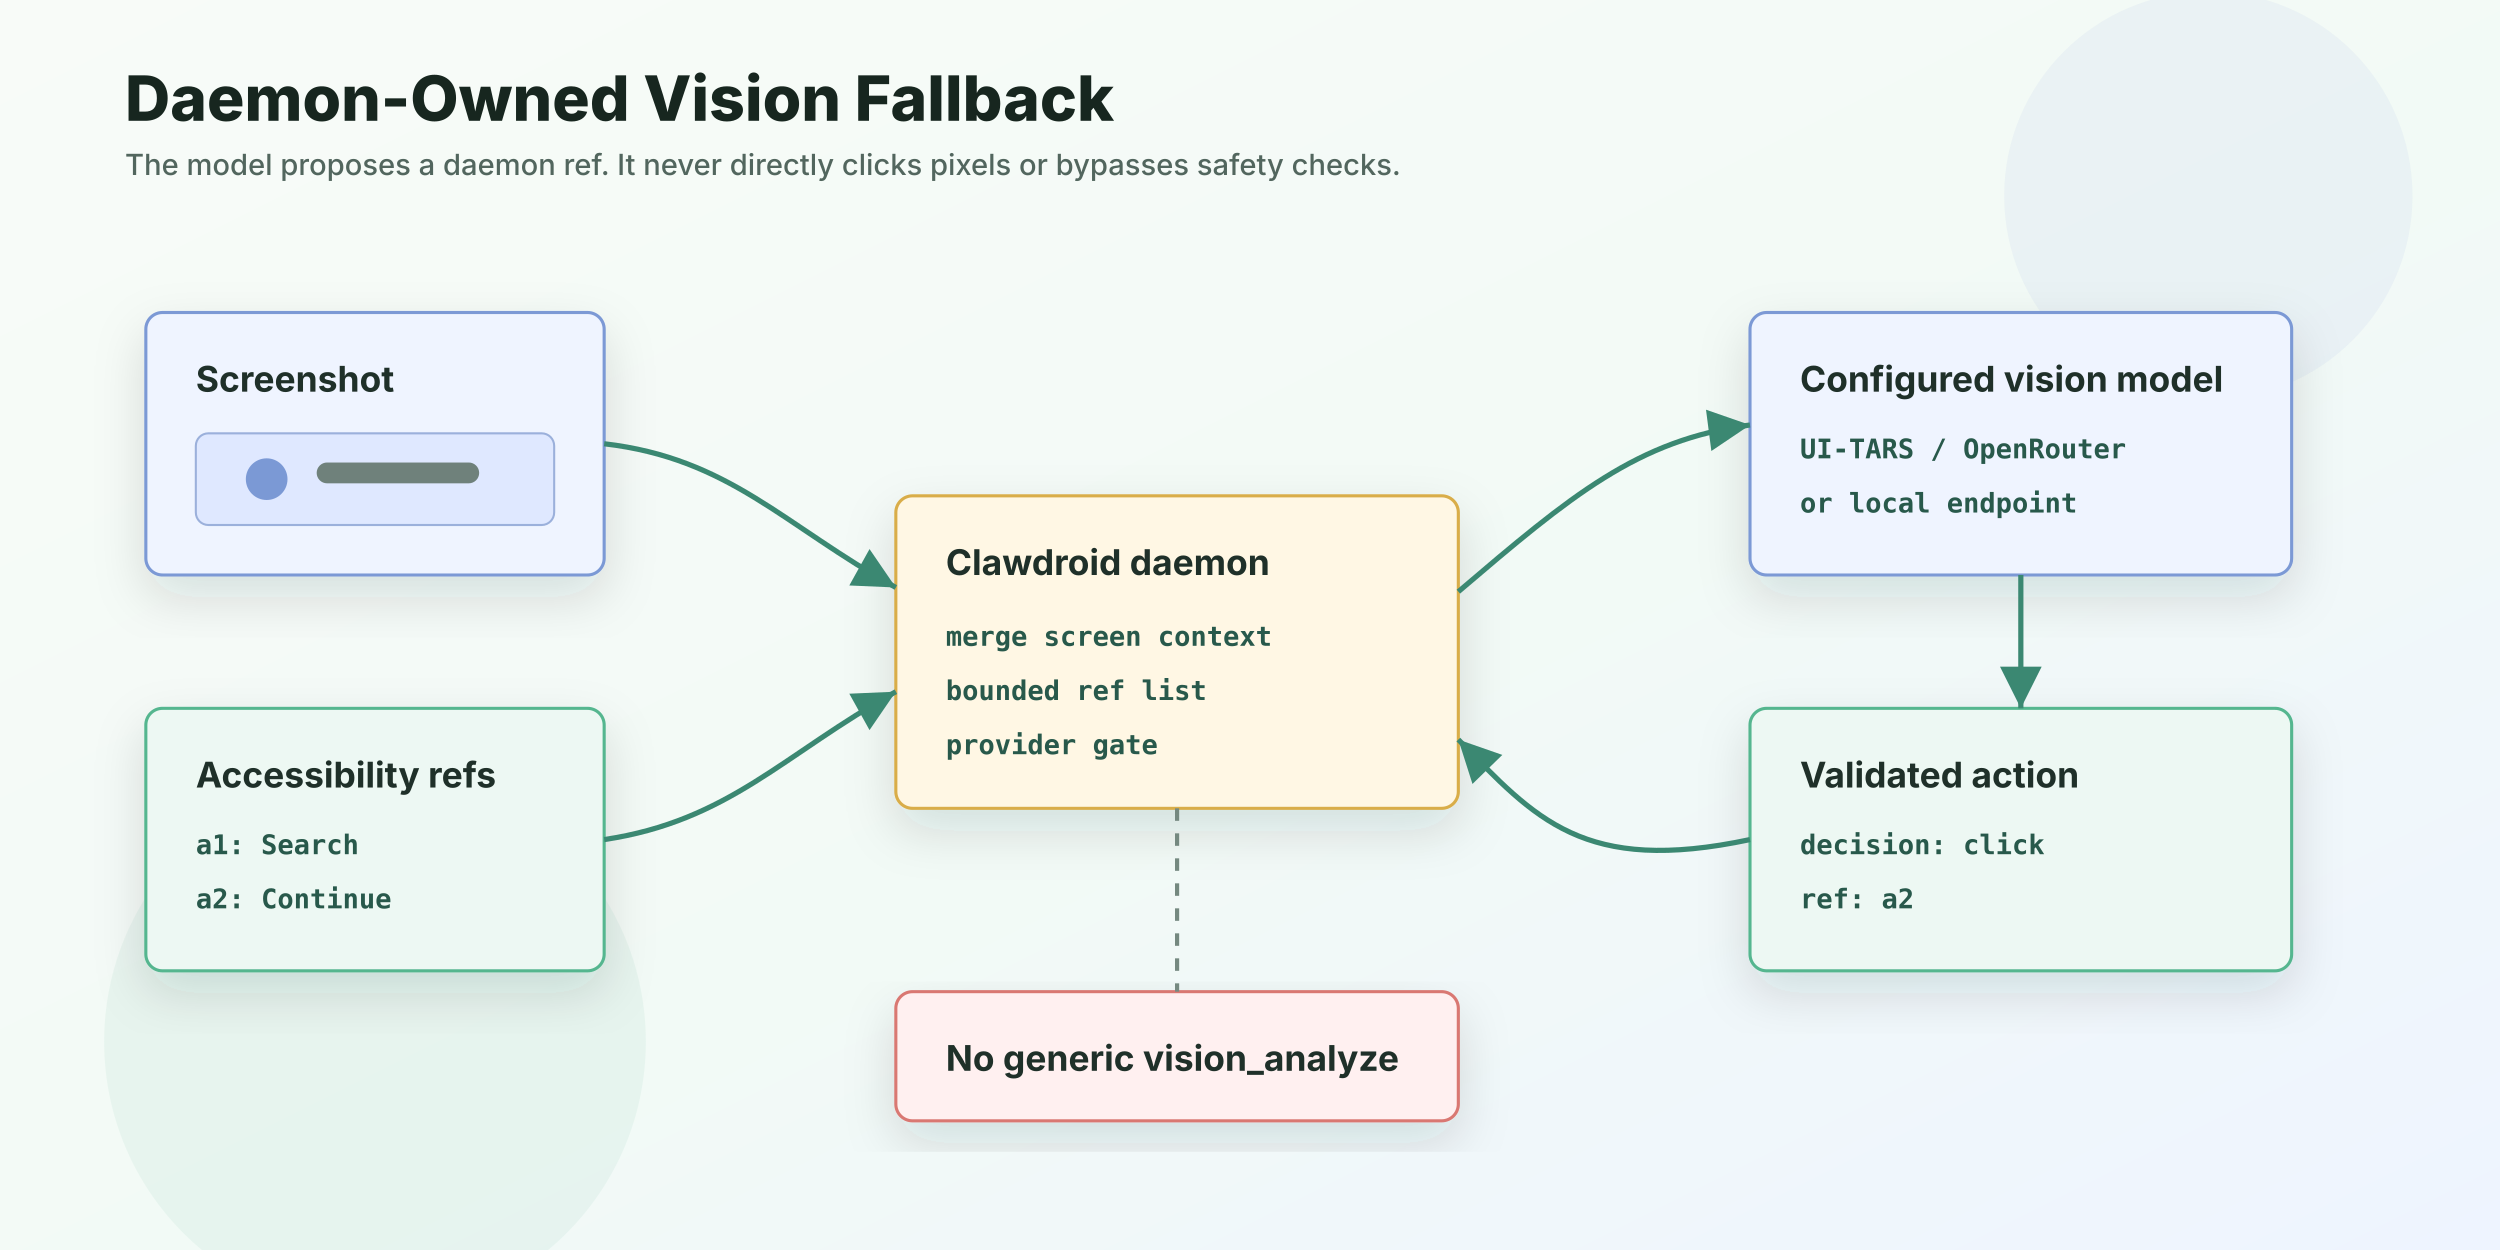
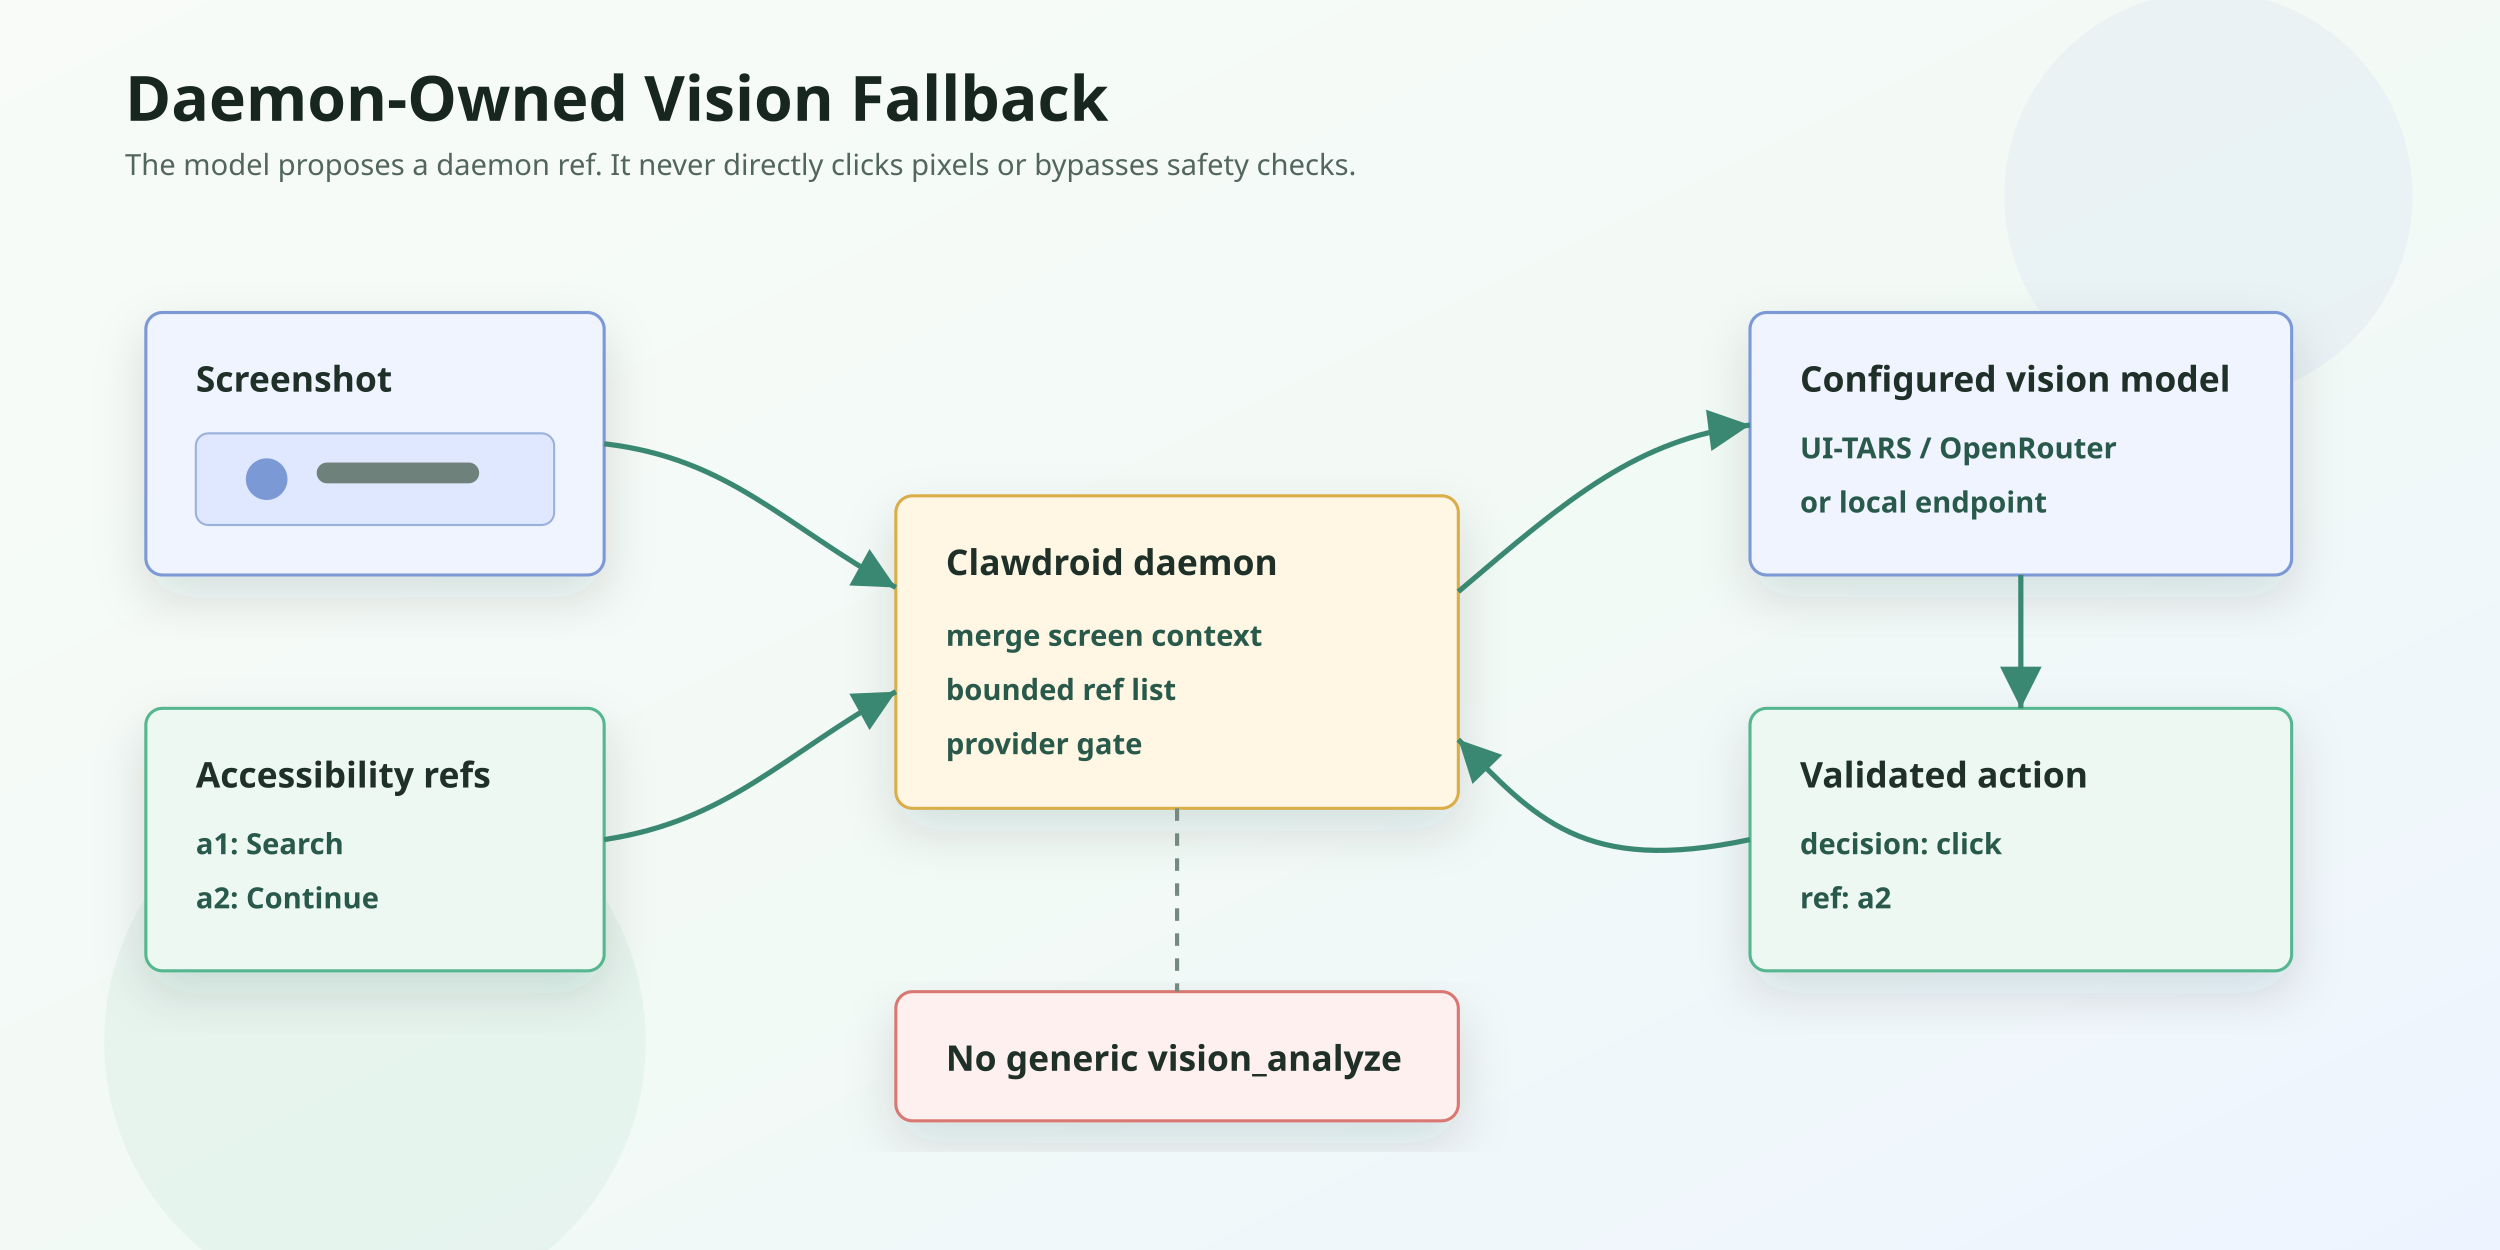
<svg xmlns="http://www.w3.org/2000/svg" width="1200" height="600" viewBox="0 0 1200 600" role="img" aria-labelledby="title desc" text-rendering="geometricPrecision">
  <defs>
    <linearGradient id="bg" x1="0" y1="0" x2="1" y2="1">
      <stop offset="0" stop-color="#f8fbf8" />
      <stop offset="0.55" stop-color="#f2faf6" />
      <stop offset="1" stop-color="#eef4ff" />
    </linearGradient>
    <filter id="cardShadow" x="-18%" y="-24%" width="136%" height="148%">
      <feDropShadow dx="0" dy="10" stdDeviation="12" flood-color="#14332a" flood-opacity="0.13" />
    </filter>
    <marker id="arrow" markerWidth="12" markerHeight="12" refX="10" refY="6" orient="auto">
      <path d="M2 2 L10 6 L2 10 Z" fill="#3b8872" />
    </marker>
    <style>
-       .title{font:800 30px Inter,Segoe UI,Arial,sans-serif;fill:#17261f}
-       .h{font:700 17px Inter,Segoe UI,Arial,sans-serif;fill:#1f3029}
-       .t{font:500 14px Inter,Segoe UI,Arial,sans-serif;fill:#52665e}
-       .m{font:650 13px ui-monospace,SFMono-Regular,Menlo,Consolas,monospace;fill:#28594b}
+       .title{font:800 30px 'Noto Sans',Segoe UI,Arial,sans-serif;fill:#17261f}
+       .h{font:700 17px 'Noto Sans',Segoe UI,Arial,sans-serif;fill:#1f3029}
+       .t{font:500 14px 'Noto Sans',Segoe UI,Arial,sans-serif;fill:#52665e}
+       .m{font:600 14px 'Noto Sans',Segoe UI,Arial,sans-serif;fill:#28594b}
      .box{fill:#ffffff;stroke:#c8d9d0;stroke-width:1.5;filter:url(#cardShadow)}
      .green{fill:#edf8f3;stroke:#55b68f}
      .amber{fill:#fff7e4;stroke:#d9ad4a}
      .blue{fill:#eff4ff;stroke:#7b99d5}
      .red{fill:#fff0f0;stroke:#d97872}
      .line{fill:none;stroke:#3b8872;stroke-width:2.5;marker-end:url(#arrow)}
      .dash{fill:none;stroke:#758980;stroke-width:2;stroke-dasharray:6 6}
    </style>
  </defs>
  <rect width="1200" height="600" fill="url(#bg)" />
  <circle cx="1060" cy="94" r="98" fill="#7b99d5" opacity="0.08" />
  <circle cx="180" cy="500" r="130" fill="#55b68f" opacity="0.08" />
  <text class="title" x="60" y="58">Daemon-Owned Vision Fallback</text>
  <text class="t" x="60" y="84">The model proposes a daemon ref. It never directly clicks pixels or bypasses safety checks.</text>
  <g transform="translate(70 150)">
    <rect class="box blue" width="220" height="126" rx="8" />
    <text class="h" x="24" y="38">Screenshot</text>
    <rect x="24" y="58" width="172" height="44" rx="6" fill="#dfe8ff" stroke="#9bb0db" />
    <circle cx="58" cy="80" r="10" fill="#7b99d5" />
    <rect x="82" y="72" width="78" height="10" rx="5" fill="#6f817b" />
  </g>
  <g transform="translate(70 340)">
    <rect class="box green" width="220" height="126" rx="8" />
    <text class="h" x="24" y="38">Accessibility refs</text>
    <text class="m" x="24" y="70">a1: Search</text>
    <text class="m" x="24" y="96">a2: Continue</text>
  </g>
  <g transform="translate(430 238)">
    <rect class="box amber" width="270" height="150" rx="8" />
    <text class="h" x="24" y="38">Clawdroid daemon</text>
    <text class="m" x="24" y="72">merge screen context</text>
    <text class="m" x="24" y="98">bounded ref list</text>
    <text class="m" x="24" y="124">provider gate</text>
  </g>
  <g transform="translate(840 150)">
    <rect class="box blue" width="260" height="126" rx="8" />
    <text class="h" x="24" y="38">Configured vision model</text>
    <text class="m" x="24" y="70">UI-TARS / OpenRouter</text>
    <text class="m" x="24" y="96">or local endpoint</text>
  </g>
  <g transform="translate(840 340)">
    <rect class="box green" width="260" height="126" rx="8" />
    <text class="h" x="24" y="38">Validated action</text>
    <text class="m" x="24" y="70">decision: click</text>
    <text class="m" x="24" y="96">ref: a2</text>
  </g>
  <g transform="translate(430 476)">
    <rect class="box red" width="270" height="62" rx="8" />
    <text class="h" x="24" y="38">No generic vision_analyze</text>
  </g>
  <path class="line" d="M290 213 C350 220 376 252 430 282" />
  <path class="line" d="M290 403 C350 394 376 362 430 332" />
  <path class="line" d="M700 284 C754 238 786 211 840 204" />
  <path class="line" d="M970 276 C970 306 970 316 970 340" />
  <path class="line" d="M840 403 C760 420 737 393 700 355" />
  <path class="dash" d="M565 388 L565 476" />
</svg>
